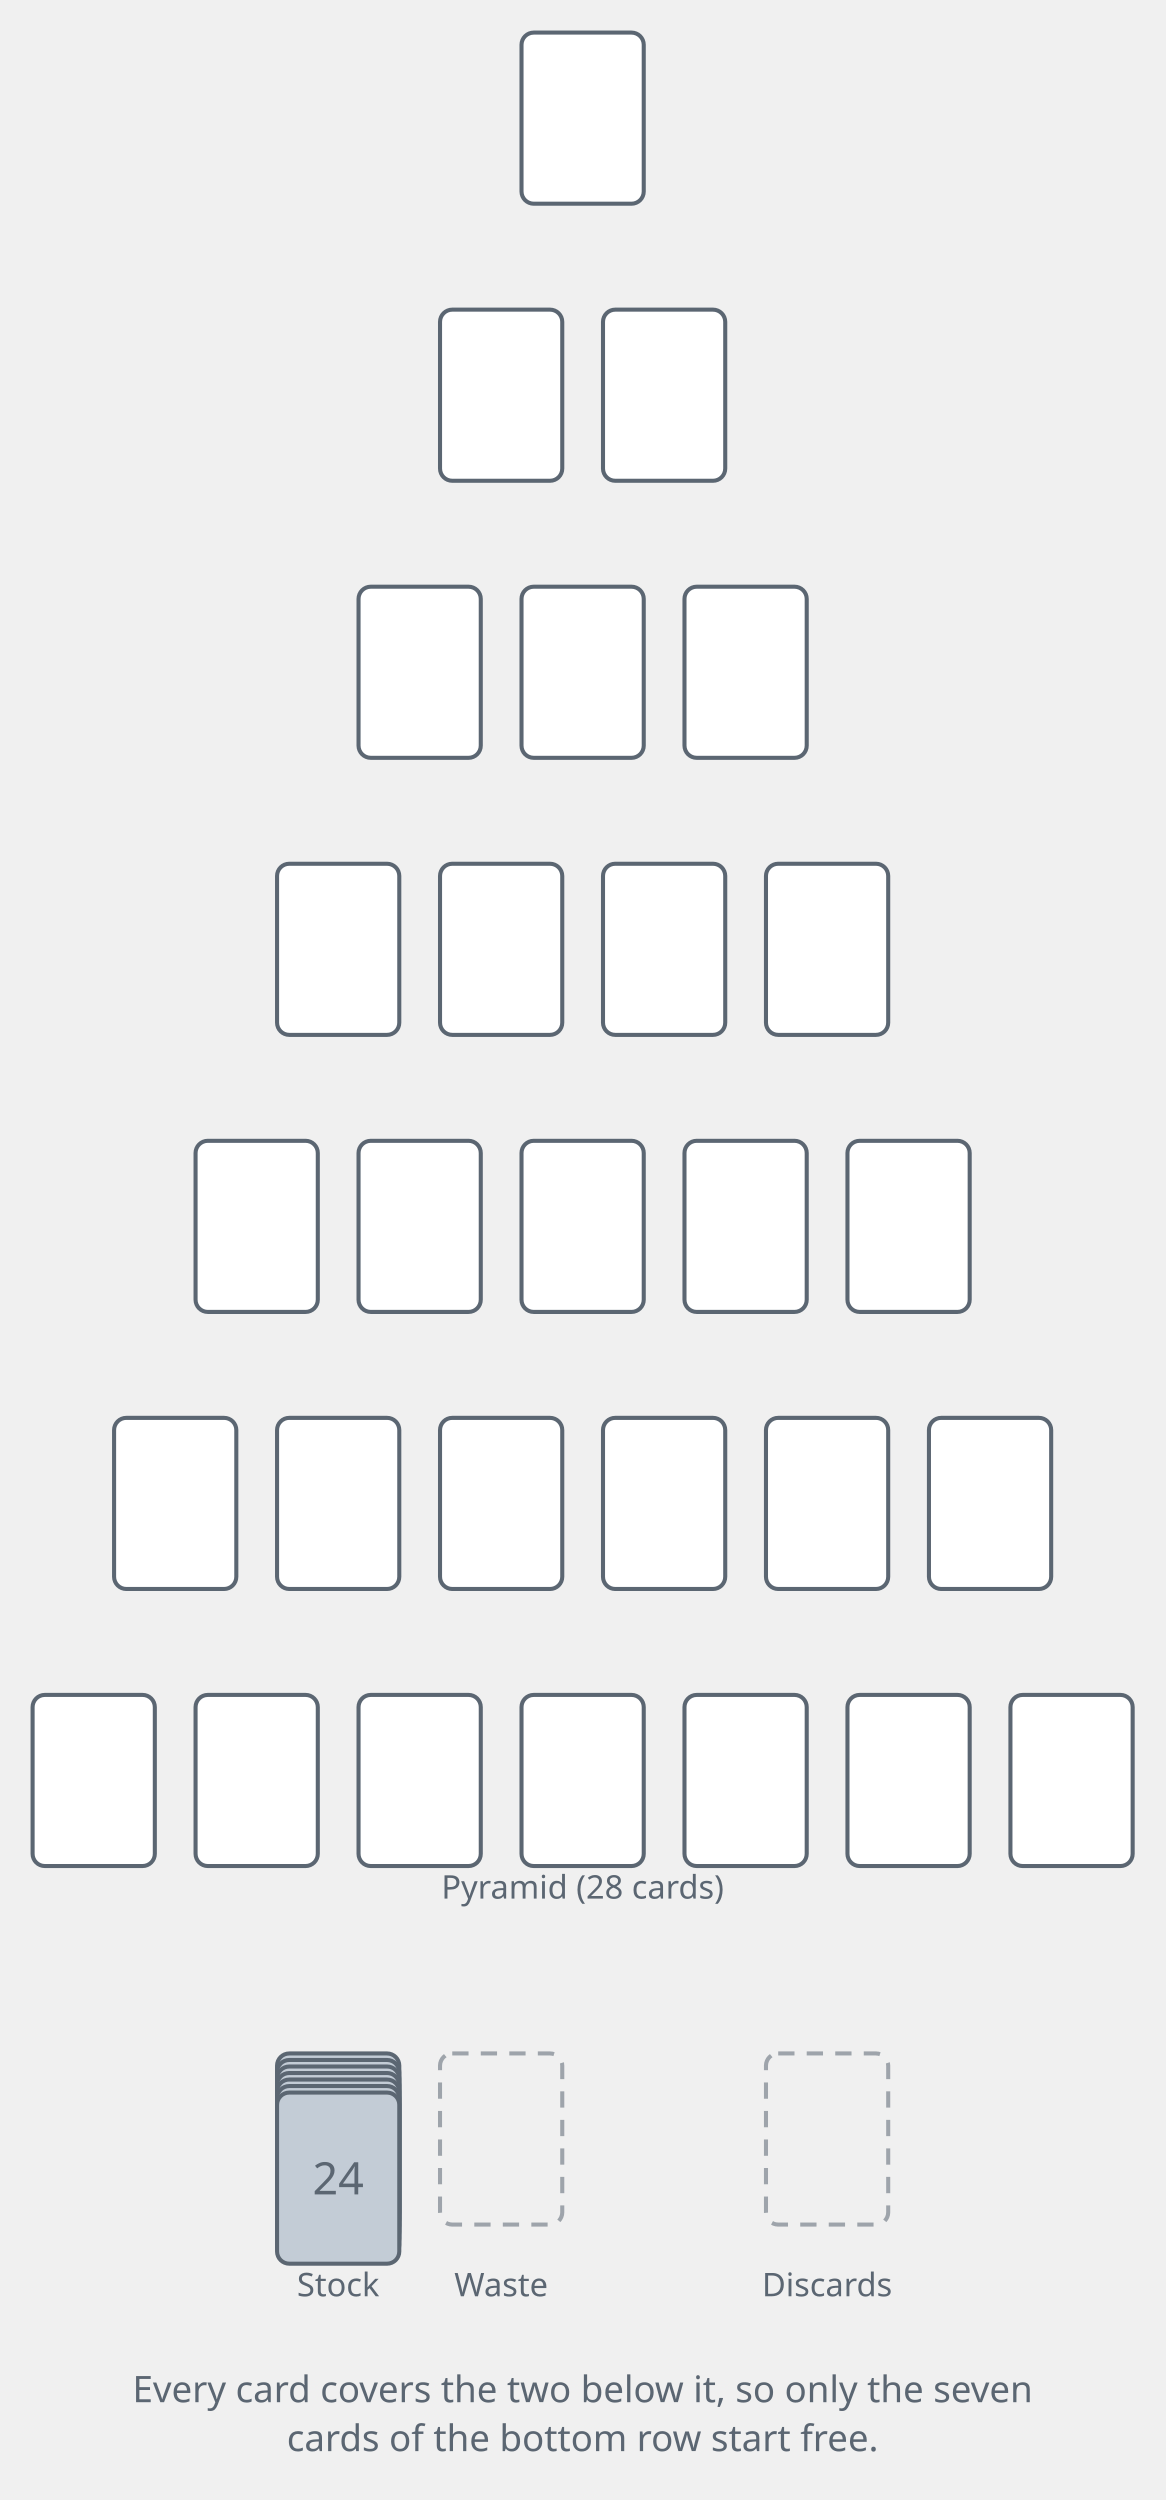
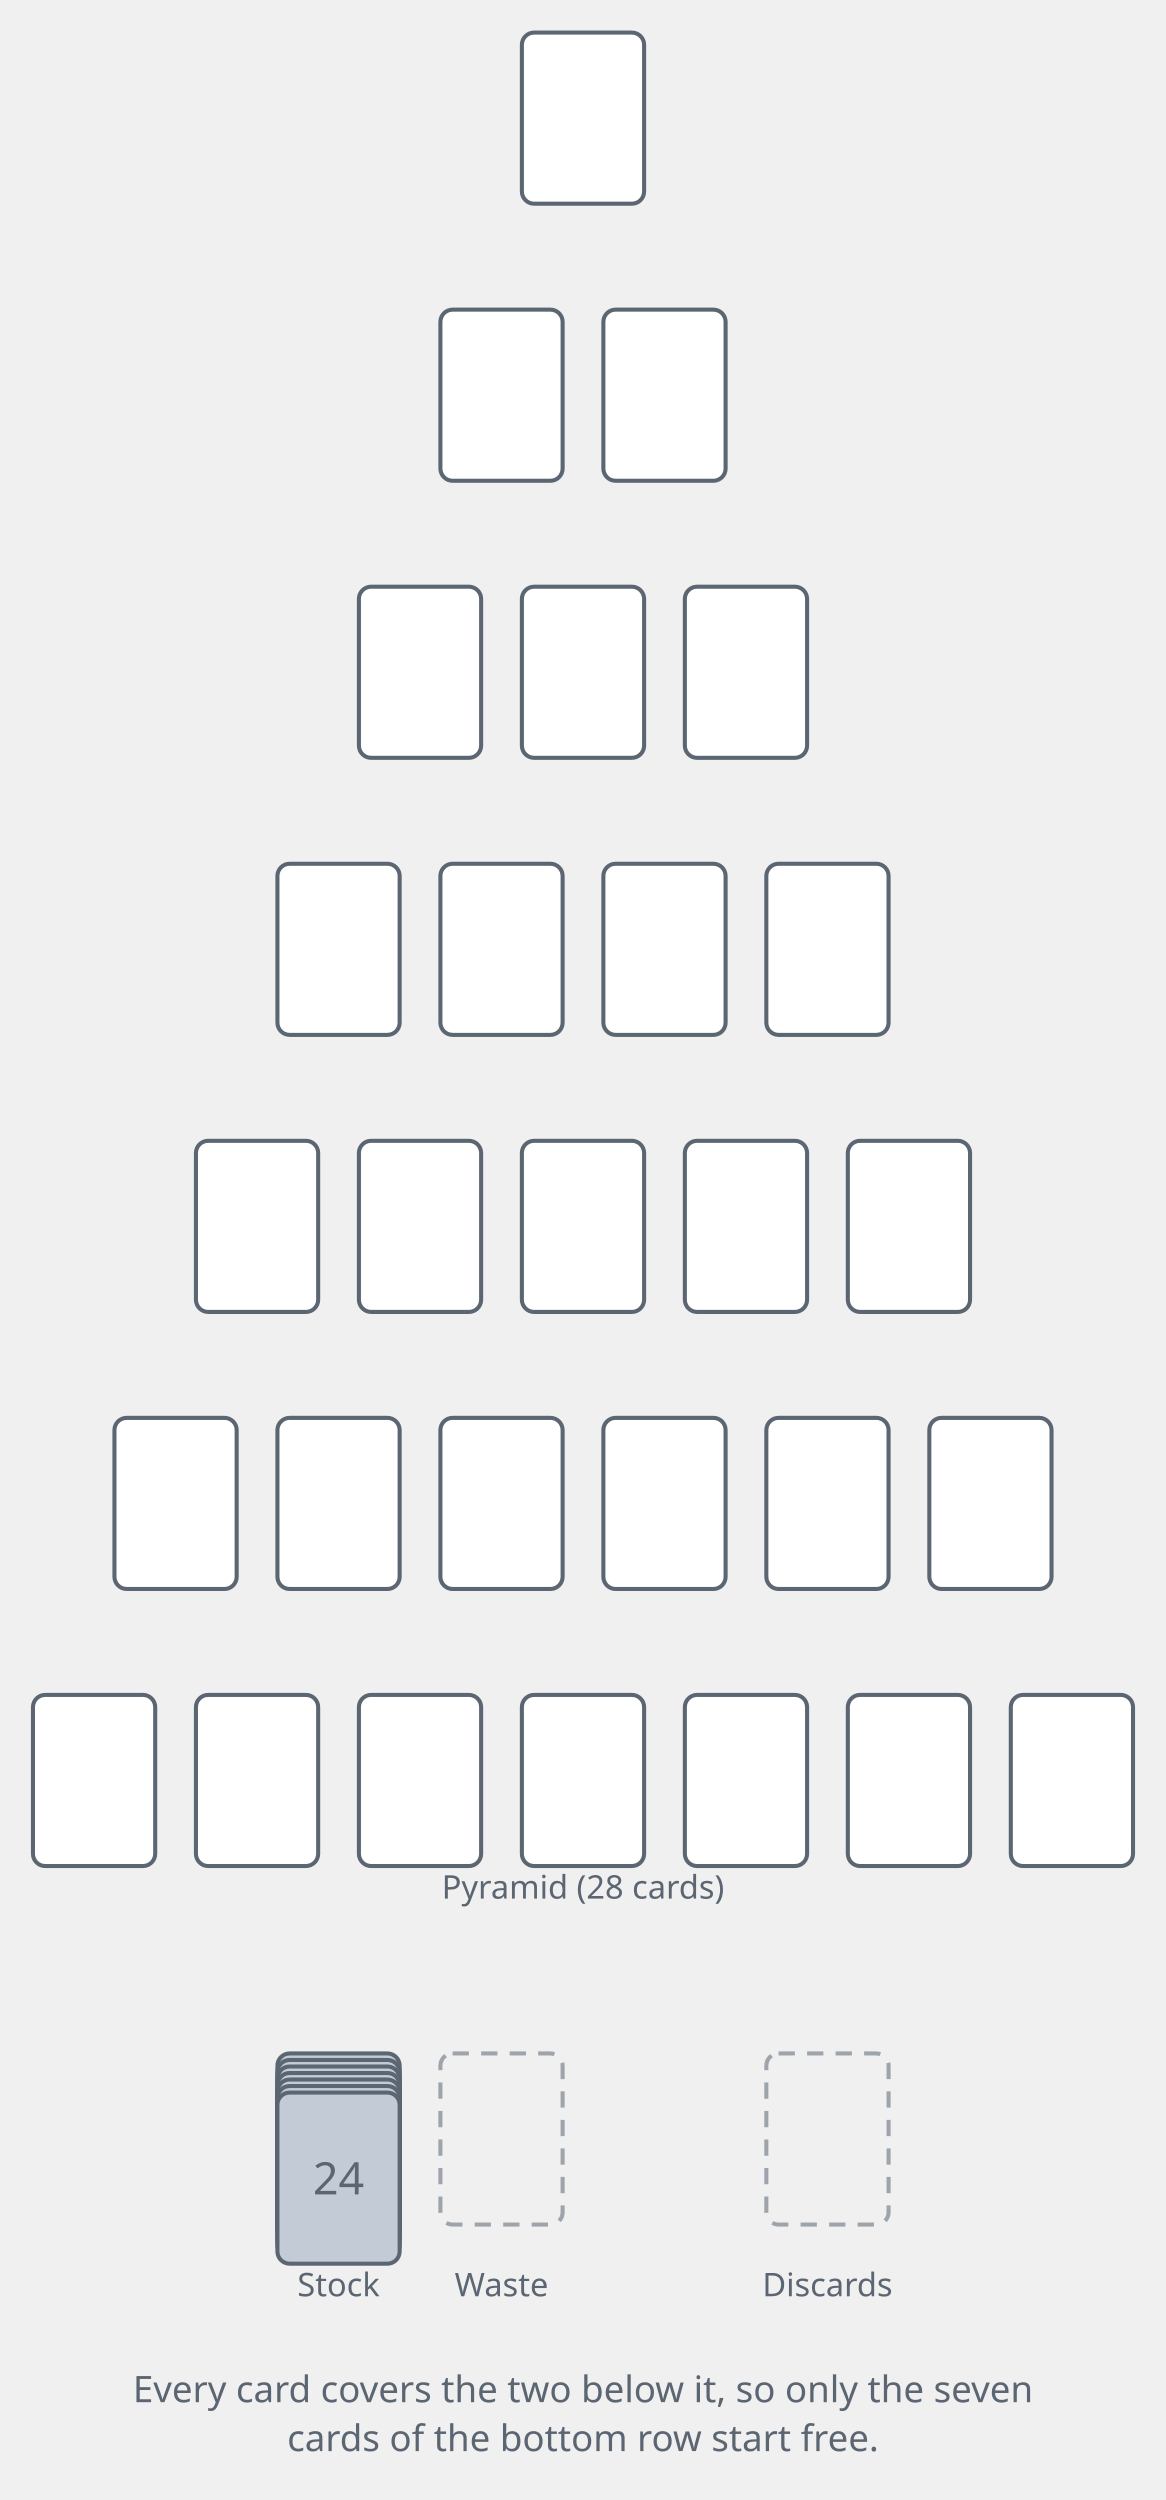
- <svg xmlns="http://www.w3.org/2000/svg" viewBox="0 0 286 613.6" width="286" height="613.6" role="img" aria-label="Pyramid setup diagram">
+ <svg xmlns="http://www.w3.org/2000/svg" viewBox="0 0 286 613.6" width="458" height="982" role="img" aria-label="Pyramid setup diagram">
  <rect x="128.0" y="8.0" width="30" height="42" rx="3" fill="#ffffff" stroke="#5b6672" stroke-width="1" />
  <rect x="108.0" y="76.0" width="30" height="42" rx="3" fill="#ffffff" stroke="#5b6672" stroke-width="1" />
  <rect x="148.0" y="76.0" width="30" height="42" rx="3" fill="#ffffff" stroke="#5b6672" stroke-width="1" />
  <rect x="88.0" y="144.0" width="30" height="42" rx="3" fill="#ffffff" stroke="#5b6672" stroke-width="1" />
  <rect x="128.0" y="144.0" width="30" height="42" rx="3" fill="#ffffff" stroke="#5b6672" stroke-width="1" />
  <rect x="168.0" y="144.0" width="30" height="42" rx="3" fill="#ffffff" stroke="#5b6672" stroke-width="1" />
  <rect x="68.0" y="212.0" width="30" height="42" rx="3" fill="#ffffff" stroke="#5b6672" stroke-width="1" />
  <rect x="108.0" y="212.0" width="30" height="42" rx="3" fill="#ffffff" stroke="#5b6672" stroke-width="1" />
  <rect x="148.0" y="212.0" width="30" height="42" rx="3" fill="#ffffff" stroke="#5b6672" stroke-width="1" />
  <rect x="188.0" y="212.0" width="30" height="42" rx="3" fill="#ffffff" stroke="#5b6672" stroke-width="1" />
  <rect x="48.0" y="280.0" width="30" height="42" rx="3" fill="#ffffff" stroke="#5b6672" stroke-width="1" />
  <rect x="88.0" y="280.0" width="30" height="42" rx="3" fill="#ffffff" stroke="#5b6672" stroke-width="1" />
  <rect x="128.0" y="280.0" width="30" height="42" rx="3" fill="#ffffff" stroke="#5b6672" stroke-width="1" />
  <rect x="168.0" y="280.0" width="30" height="42" rx="3" fill="#ffffff" stroke="#5b6672" stroke-width="1" />
  <rect x="208.0" y="280.0" width="30" height="42" rx="3" fill="#ffffff" stroke="#5b6672" stroke-width="1" />
  <rect x="28.0" y="348.0" width="30" height="42" rx="3" fill="#ffffff" stroke="#5b6672" stroke-width="1" />
  <rect x="68.0" y="348.0" width="30" height="42" rx="3" fill="#ffffff" stroke="#5b6672" stroke-width="1" />
  <rect x="108.0" y="348.0" width="30" height="42" rx="3" fill="#ffffff" stroke="#5b6672" stroke-width="1" />
  <rect x="148.0" y="348.0" width="30" height="42" rx="3" fill="#ffffff" stroke="#5b6672" stroke-width="1" />
  <rect x="188.0" y="348.0" width="30" height="42" rx="3" fill="#ffffff" stroke="#5b6672" stroke-width="1" />
  <rect x="228.0" y="348.0" width="30" height="42" rx="3" fill="#ffffff" stroke="#5b6672" stroke-width="1" />
  <rect x="8.0" y="416.0" width="30" height="42" rx="3" fill="#ffffff" stroke="#5b6672" stroke-width="1" />
  <rect x="48.0" y="416.0" width="30" height="42" rx="3" fill="#ffffff" stroke="#5b6672" stroke-width="1" />
  <rect x="88.0" y="416.0" width="30" height="42" rx="3" fill="#ffffff" stroke="#5b6672" stroke-width="1" />
  <rect x="128.0" y="416.0" width="30" height="42" rx="3" fill="#ffffff" stroke="#5b6672" stroke-width="1" />
  <rect x="168.0" y="416.0" width="30" height="42" rx="3" fill="#ffffff" stroke="#5b6672" stroke-width="1" />
  <rect x="208.0" y="416.0" width="30" height="42" rx="3" fill="#ffffff" stroke="#5b6672" stroke-width="1" />
  <rect x="248.0" y="416.0" width="30" height="42" rx="3" fill="#ffffff" stroke="#5b6672" stroke-width="1" />
  <rect x="68.0" y="504.0" width="30" height="42" rx="3" fill="#c3ccd6" stroke="#5b6672" stroke-width="1" />
  <rect x="68.0" y="505.6" width="30" height="42" rx="3" fill="#c3ccd6" stroke="#5b6672" stroke-width="1" />
  <rect x="68.0" y="507.2" width="30" height="42" rx="3" fill="#c3ccd6" stroke="#5b6672" stroke-width="1" />
  <rect x="68.0" y="508.8" width="30" height="42" rx="3" fill="#c3ccd6" stroke="#5b6672" stroke-width="1" />
  <rect x="68.0" y="510.4" width="30" height="42" rx="3" fill="#c3ccd6" stroke="#5b6672" stroke-width="1" />
  <rect x="68.0" y="512.0" width="30" height="42" rx="3" fill="#c3ccd6" stroke="#5b6672" stroke-width="1" />
  <rect x="68.0" y="513.6" width="30" height="42" rx="3" fill="#c3ccd6" stroke="#5b6672" stroke-width="1" />
  <text x="83.0" y="538.6" text-anchor="middle" font-family="system-ui, sans-serif" font-size="11" fill="#5b6672">24</text>
  <rect x="108.0" y="504.0" width="30" height="42" rx="3" fill="none" stroke="#5b6672" stroke-width="1" stroke-dasharray="4 3" opacity="0.55" />
  <rect x="188.0" y="504.0" width="30" height="42" rx="3" fill="none" stroke="#5b6672" stroke-width="1" stroke-dasharray="4 3" opacity="0.55" />
  <text x="143.0" y="466.0" text-anchor="middle" font-family="system-ui, sans-serif" font-size="8" fill="#5b6672">Pyramid (28 cards)</text>
  <text x="83.0" y="563.6" text-anchor="middle" font-family="system-ui, sans-serif" font-size="8" fill="#5b6672">Stock</text>
  <text x="123.0" y="563.6" text-anchor="middle" font-family="system-ui, sans-serif" font-size="8" fill="#5b6672">Waste</text>
  <text x="203.0" y="563.6" text-anchor="middle" font-family="system-ui, sans-serif" font-size="8" fill="#5b6672">Discards</text>
  <text x="143.0" y="589.6" text-anchor="middle" font-family="system-ui, sans-serif" font-size="9" fill="#5b6672">Every card covers the two below it, so only the seven</text>
  <text x="143.0" y="601.6" text-anchor="middle" font-family="system-ui, sans-serif" font-size="9" fill="#5b6672">cards of the bottom row start free.</text>
</svg>
